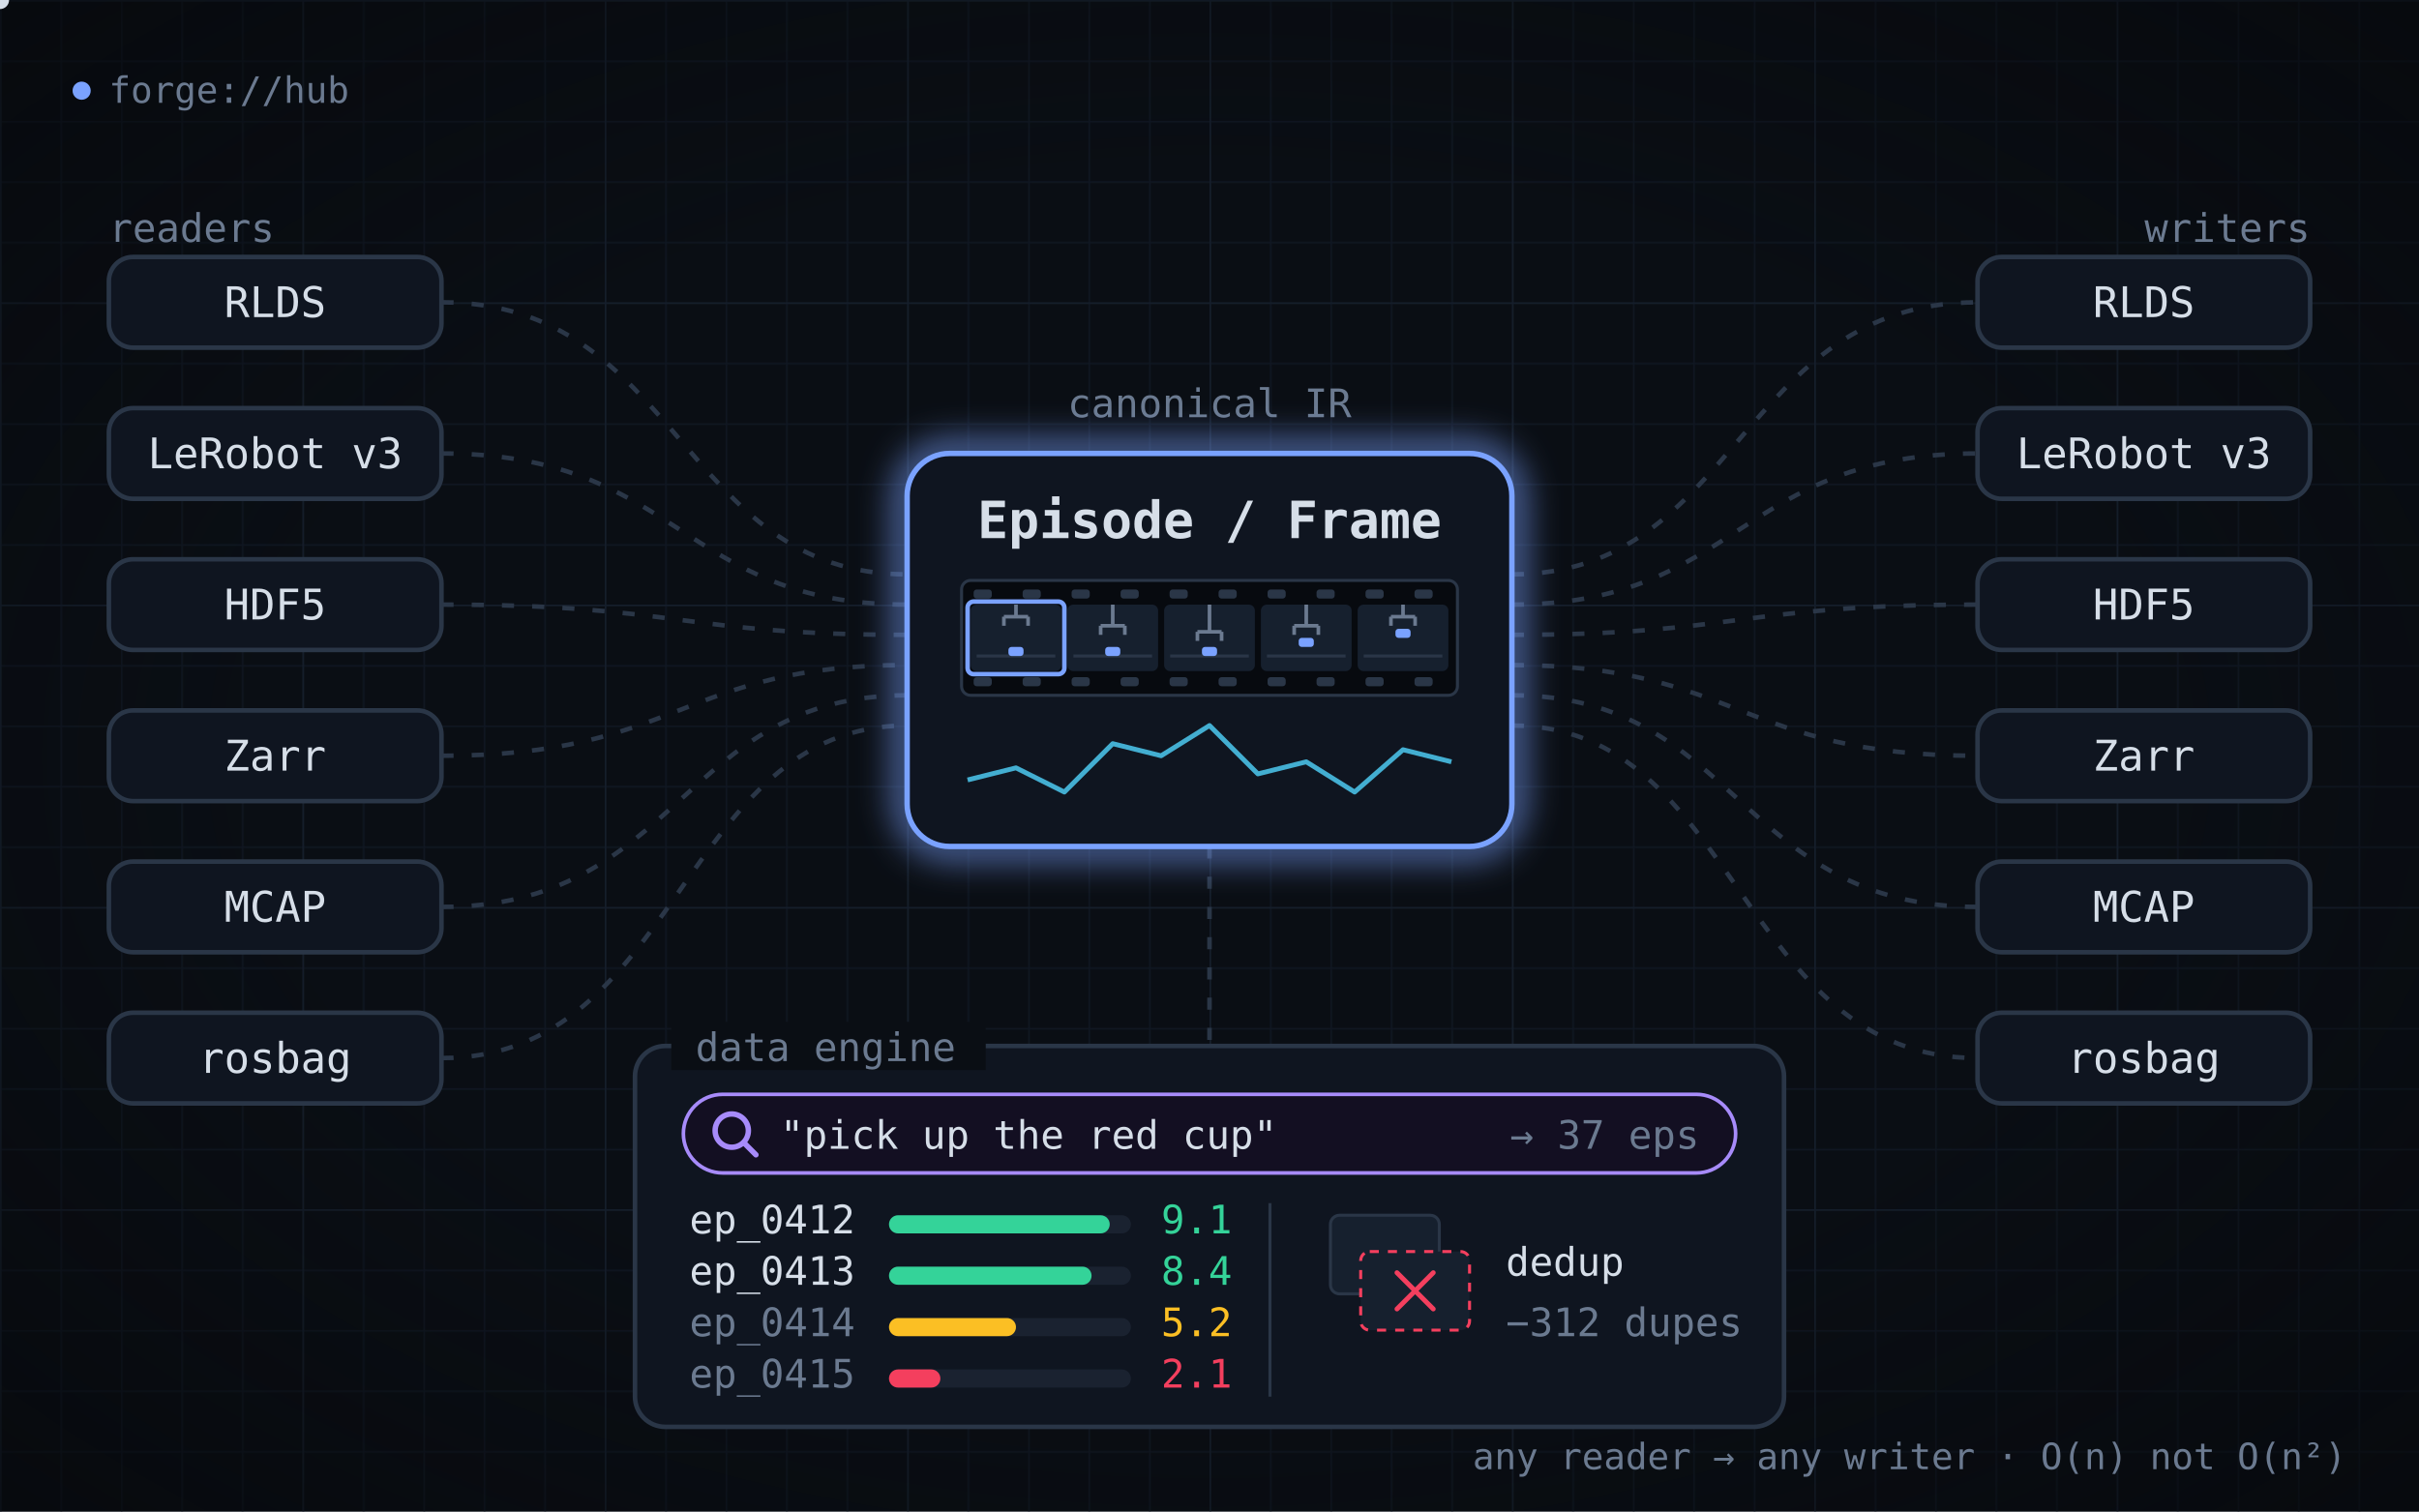
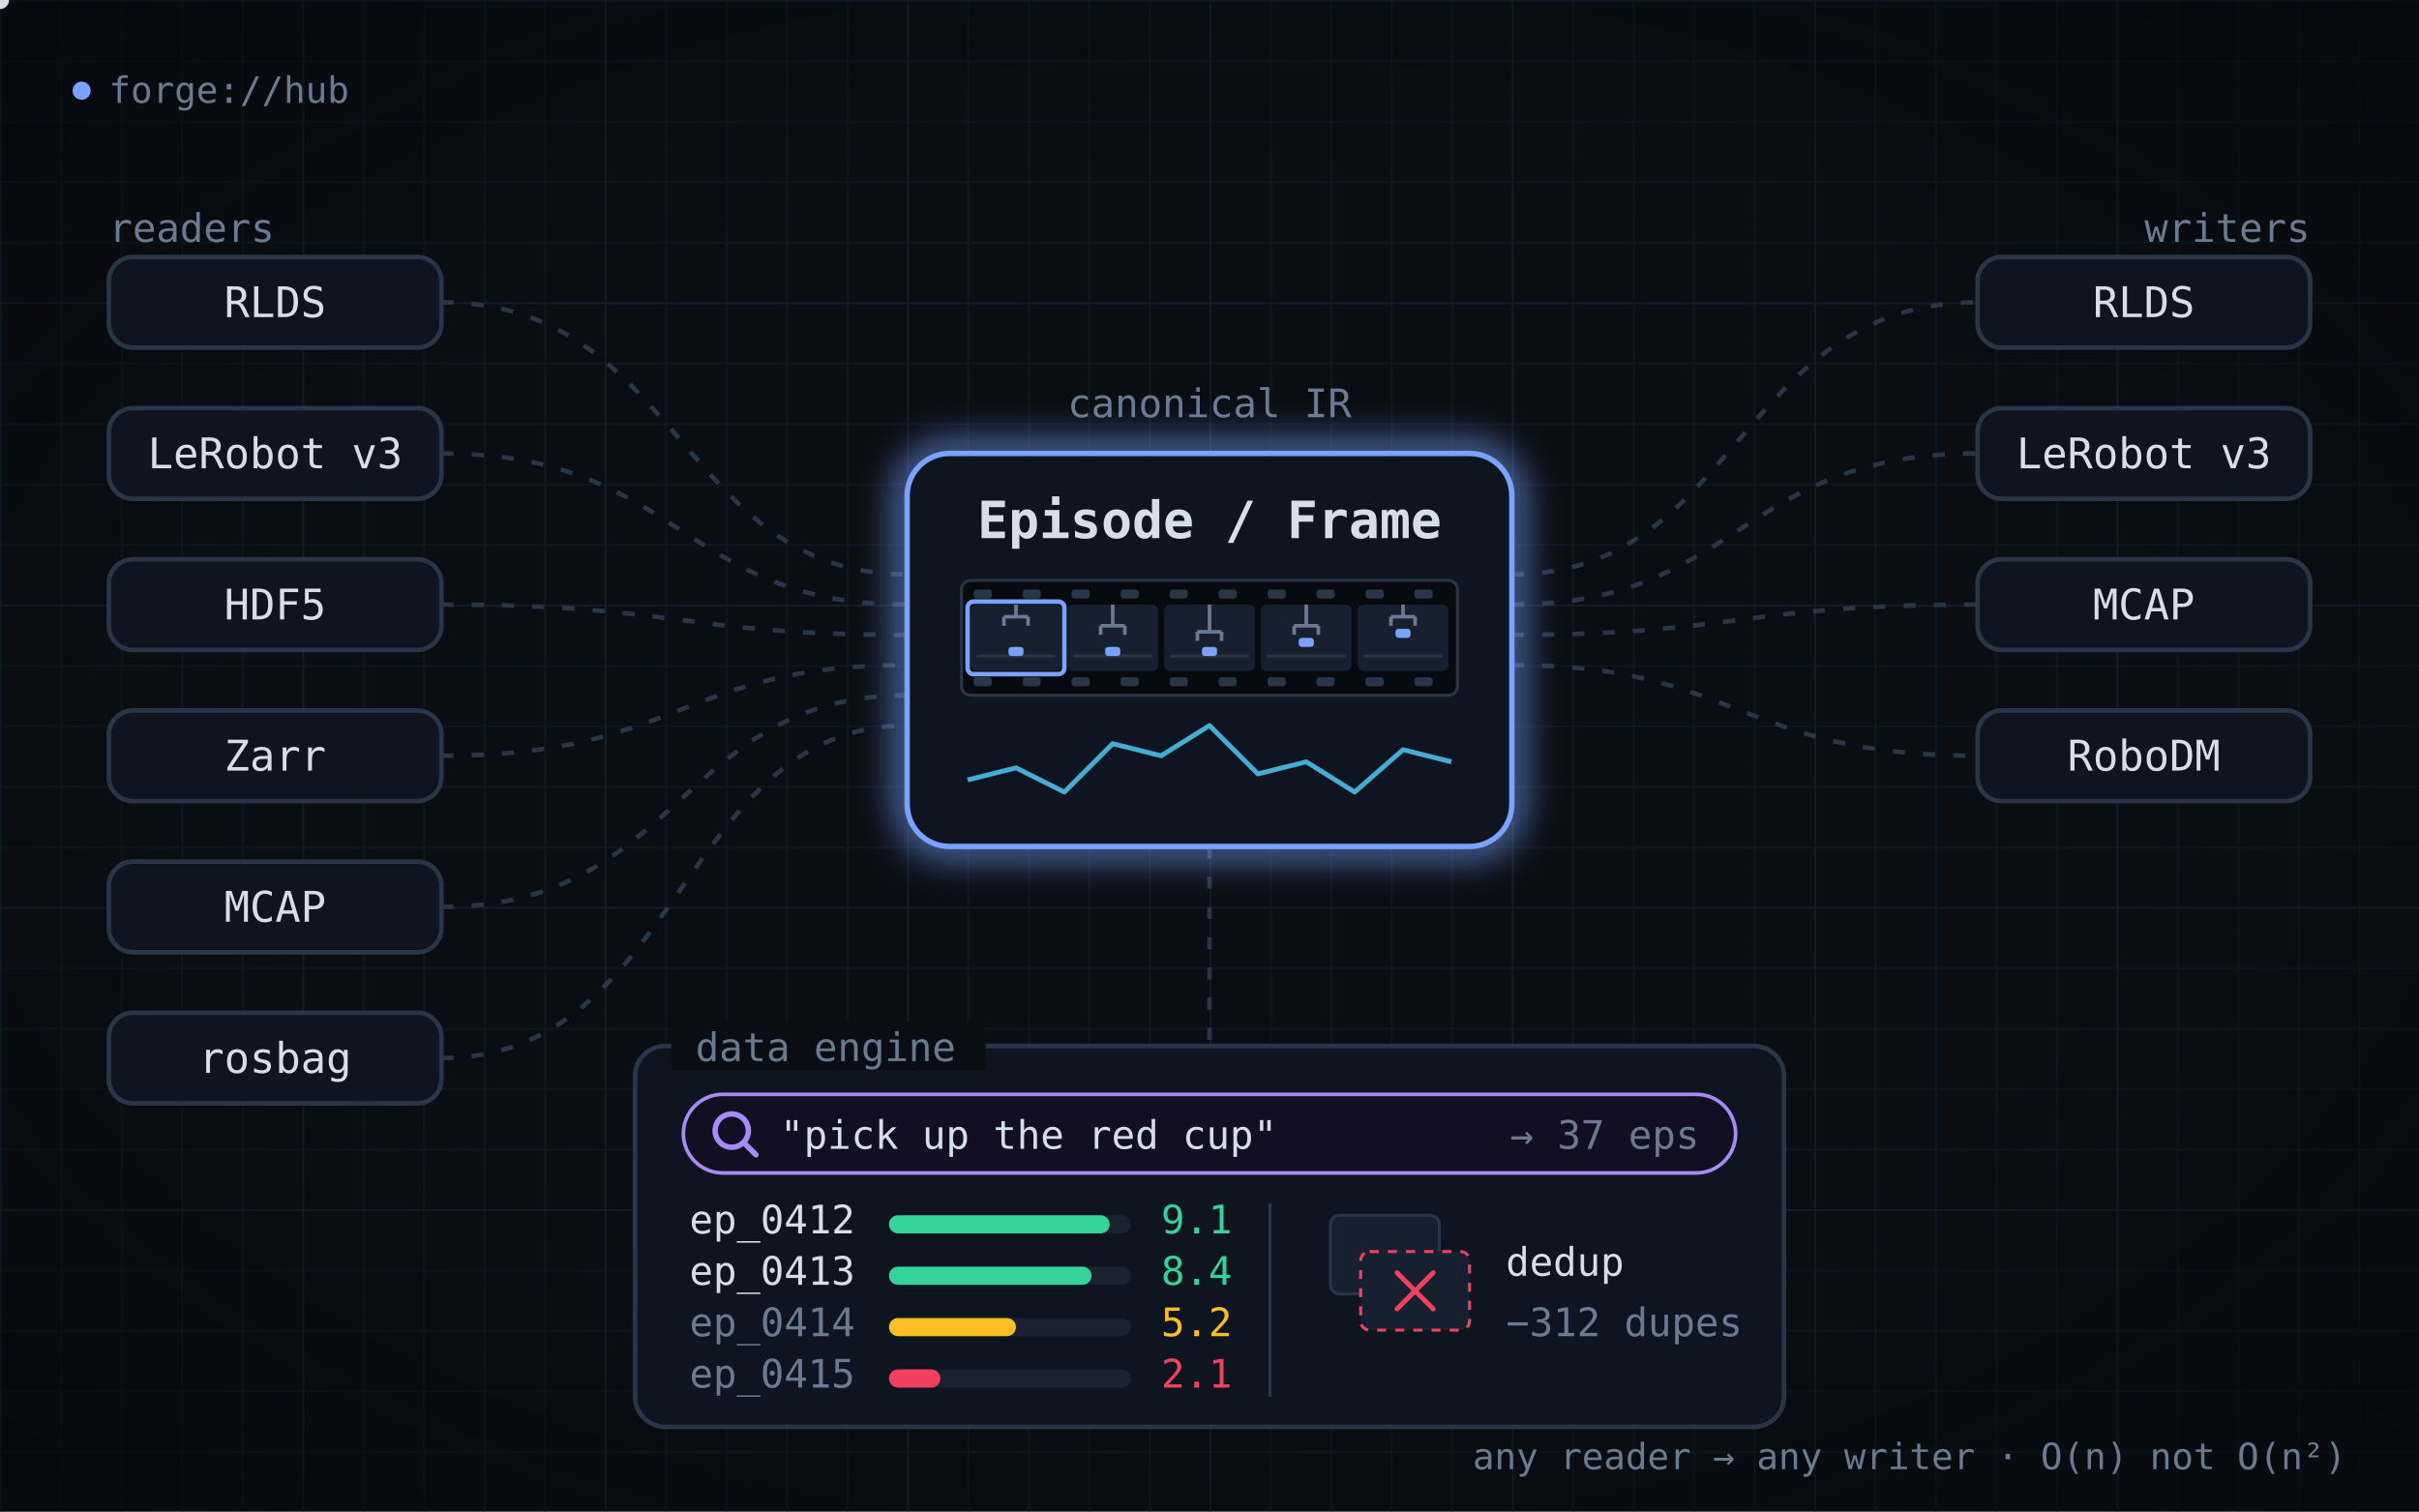
<svg xmlns="http://www.w3.org/2000/svg" viewBox="0 0 800 500" width="800" height="500" font-family="'JetBrains Mono','SF Mono',Menlo,Consolas,monospace">
  <defs>
    <pattern id="gMin" width="20" height="20" patternUnits="userSpaceOnUse">
      <path d="M20 0H0V20" fill="none" stroke="#101722" stroke-width="1" />
    </pattern>
    <pattern id="gMaj" width="100" height="100" patternUnits="userSpaceOnUse">
      <rect width="100" height="100" fill="url(#gMin)" />
      <path d="M100 0H0V100" fill="none" stroke="#151e2b" stroke-width="1" />
    </pattern>
    <radialGradient id="vig" cx="50%" cy="50%" r="70%">
      <stop offset="55%" stop-color="#05070a" stop-opacity="0" />
      <stop offset="100%" stop-color="#05070a" stop-opacity="0.6" />
    </radialGradient>
    <filter id="glow" x="-50%" y="-50%" width="200%" height="200%">
      <feGaussianBlur stdDeviation="6" />
    </filter>
  </defs>
  <style>
text{font-family:'JetBrains Mono','SF Mono',Menlo,Consolas,monospace}

.rd rect,.wr rect{animation:lit 6s infinite}
@keyframes lit{0%,100%{stroke:#2a3647}8%,22%{stroke:#4cc9f0}30%{stroke:#2a3647}}
.ph{animation:ph 5s steps(5) infinite}
@keyframes ph{from{transform:translateX(0)}to{transform:translateX(160px)}}
.hubglow{animation:pulse 3.2s ease-in-out infinite}
@keyframes pulse{0%,100%{opacity:.35}50%{opacity:.7}}
.spark{stroke-dasharray:240;stroke-dashoffset:240;animation:draw 5s ease-out infinite}
@keyframes draw{0%{stroke-dashoffset:240}60%,100%{stroke-dashoffset:0}}

@media (prefers-reduced-motion: reduce){*{animation:none!important}}
</style>
  <rect width="800" height="500" fill="#0a0e14" />
  <rect width="800" height="500" fill="url(#gMaj)" />
  <rect width="800" height="500" fill="url(#vig)" />
  <circle cx="27" cy="30" r="3" fill="#7aa2ff" />
  <text x="36" y="34" font-size="12" fill="#6b7a90">forge://hub</text>
  <text x="776" y="486" font-size="12" fill="#6b7a90" text-anchor="end">any reader → any writer · O(n) not O(n²)</text>
  <text x="36" y="80" font-size="13" fill="#6b7a90">readers</text>
  <text x="764" y="80" font-size="13" fill="#6b7a90" text-anchor="end">writers</text>
  <text x="400" y="138" font-size="13" fill="#6b7a90" text-anchor="middle">canonical IR</text>
  <path id="r0" d="M146 100 C225 100 225 190 300 190" fill="none" stroke="#2a3647" stroke-width="1.5" stroke-dasharray="4 6" />
  <path id="w0" d="M500 190 C575 190 575 100 654 100" fill="none" stroke="#2a3647" stroke-width="1.5" stroke-dasharray="4 6" />
  <path id="r1" d="M146 150 C225 150 225 200 300 200" fill="none" stroke="#2a3647" stroke-width="1.5" stroke-dasharray="4 6" />
  <path id="w1" d="M500 200 C575 200 575 150 654 150" fill="none" stroke="#2a3647" stroke-width="1.5" stroke-dasharray="4 6" />
  <path id="r2" d="M146 200 C225 200 225 210 300 210" fill="none" stroke="#2a3647" stroke-width="1.5" stroke-dasharray="4 6" />
  <path id="w2" d="M500 210 C575 210 575 200 654 200" fill="none" stroke="#2a3647" stroke-width="1.5" stroke-dasharray="4 6" />
  <path id="r3" d="M146 250 C225 250 225 220 300 220" fill="none" stroke="#2a3647" stroke-width="1.5" stroke-dasharray="4 6" />
  <path id="w3" d="M500 220 C575 220 575 250 654 250" fill="none" stroke="#2a3647" stroke-width="1.5" stroke-dasharray="4 6" />
  <path id="r4" d="M146 300 C225 300 225 230 300 230" fill="none" stroke="#2a3647" stroke-width="1.5" stroke-dasharray="4 6" />
-   <path id="w4" d="M500 230 C575 230 575 300 654 300" fill="none" stroke="#2a3647" stroke-width="1.5" stroke-dasharray="4 6" />
  <path id="r5" d="M146 350 C225 350 225 240 300 240" fill="none" stroke="#2a3647" stroke-width="1.5" stroke-dasharray="4 6" />
-   <path id="w5" d="M500 240 C575 240 575 350 654 350" fill="none" stroke="#2a3647" stroke-width="1.5" stroke-dasharray="4 6" />
  <path id="e0" d="M400 280 L400 346" fill="none" stroke="#2a3647" stroke-width="1.5" stroke-dasharray="4 6" />
  <g class="rd">
    <rect style="animation-delay:0s" x="36" y="85" width="110" height="30" rx="8" fill="#0f1520" stroke="#2a3647" stroke-width="1.5" />
    <text x="91.0" y="104.9" font-size="14" fill="#d6dee8" text-anchor="middle">RLDS</text>
  </g>
  <g class="wr">
    <rect style="animation-delay:0.6s" x="654" y="85" width="110" height="30" rx="8" fill="#0f1520" stroke="#2a3647" stroke-width="1.5" />
    <text x="709.0" y="104.9" font-size="14" fill="#d6dee8" text-anchor="middle">RLDS</text>
  </g>
  <g class="rd">
    <rect style="animation-delay:1s" x="36" y="135" width="110" height="30" rx="8" fill="#0f1520" stroke="#2a3647" stroke-width="1.5" />
    <text x="91.0" y="154.9" font-size="14" fill="#d6dee8" text-anchor="middle">LeRobot v3</text>
  </g>
  <g class="wr">
    <rect style="animation-delay:1.6s" x="654" y="135" width="110" height="30" rx="8" fill="#0f1520" stroke="#2a3647" stroke-width="1.5" />
    <text x="709.0" y="154.9" font-size="14" fill="#d6dee8" text-anchor="middle">LeRobot v3</text>
  </g>
  <g class="rd">
    <rect style="animation-delay:2s" x="36" y="185" width="110" height="30" rx="8" fill="#0f1520" stroke="#2a3647" stroke-width="1.5" />
    <text x="91.0" y="204.9" font-size="14" fill="#d6dee8" text-anchor="middle">HDF5</text>
  </g>
  <g class="wr">
    <rect style="animation-delay:2.6s" x="654" y="185" width="110" height="30" rx="8" fill="#0f1520" stroke="#2a3647" stroke-width="1.5" />
-     <text x="709.0" y="204.9" font-size="14" fill="#d6dee8" text-anchor="middle">HDF5</text>
+     <text x="709.0" y="204.9" font-size="14" fill="#d6dee8" text-anchor="middle">MCAP</text>
  </g>
  <g class="rd">
    <rect style="animation-delay:3s" x="36" y="235" width="110" height="30" rx="8" fill="#0f1520" stroke="#2a3647" stroke-width="1.5" />
    <text x="91.0" y="254.9" font-size="14" fill="#d6dee8" text-anchor="middle">Zarr</text>
  </g>
  <g class="wr">
    <rect style="animation-delay:3.6s" x="654" y="235" width="110" height="30" rx="8" fill="#0f1520" stroke="#2a3647" stroke-width="1.5" />
-     <text x="709.0" y="254.9" font-size="14" fill="#d6dee8" text-anchor="middle">Zarr</text>
+     <text x="709.0" y="254.9" font-size="14" fill="#d6dee8" text-anchor="middle">RoboDM</text>
  </g>
  <g class="rd">
    <rect style="animation-delay:4s" x="36" y="285" width="110" height="30" rx="8" fill="#0f1520" stroke="#2a3647" stroke-width="1.5" />
    <text x="91.0" y="304.9" font-size="14" fill="#d6dee8" text-anchor="middle">MCAP</text>
  </g>
-   <g class="wr">
-     <rect style="animation-delay:4.6s" x="654" y="285" width="110" height="30" rx="8" fill="#0f1520" stroke="#2a3647" stroke-width="1.5" />
-     <text x="709.0" y="304.9" font-size="14" fill="#d6dee8" text-anchor="middle">MCAP</text>
-   </g>
  <g class="rd">
    <rect style="animation-delay:5s" x="36" y="335" width="110" height="30" rx="8" fill="#0f1520" stroke="#2a3647" stroke-width="1.5" />
    <text x="91.0" y="354.9" font-size="14" fill="#d6dee8" text-anchor="middle">rosbag</text>
  </g>
-   <g class="wr">
-     <rect style="animation-delay:5.6s" x="654" y="335" width="110" height="30" rx="8" fill="#0f1520" stroke="#2a3647" stroke-width="1.5" />
-     <text x="709.0" y="354.9" font-size="14" fill="#d6dee8" text-anchor="middle">rosbag</text>
-   </g>
  <circle r="3.5" fill="#4cc9f0" opacity="0">
    <animateMotion dur="2.4s" begin="0.0s" repeatCount="indefinite">
      <mpath href="#r0" />
    </animateMotion>
    <animate attributeName="opacity" values="0;1;1;0" keyTimes="0;.12;.85;1" dur="2.4s" begin="0.0s" repeatCount="indefinite" />
  </circle>
  <circle r="3.5" fill="#4cc9f0" opacity="0">
    <animateMotion dur="2.4s" begin="-0.4s" repeatCount="indefinite">
      <mpath href="#w0" />
    </animateMotion>
    <animate attributeName="opacity" values="0;1;1;0" keyTimes="0;.12;.85;1" dur="2.4s" begin="-0.4s" repeatCount="indefinite" />
  </circle>
  <circle r="3.5" fill="#4cc9f0" opacity="0">
    <animateMotion dur="2.4s" begin="-0.8s" repeatCount="indefinite">
      <mpath href="#r1" />
    </animateMotion>
    <animate attributeName="opacity" values="0;1;1;0" keyTimes="0;.12;.85;1" dur="2.4s" begin="-0.8s" repeatCount="indefinite" />
  </circle>
  <circle r="3.5" fill="#4cc9f0" opacity="0">
    <animateMotion dur="2.4s" begin="-4.4s" repeatCount="indefinite">
      <mpath href="#w1" />
    </animateMotion>
    <animate attributeName="opacity" values="0;1;1;0" keyTimes="0;.12;.85;1" dur="2.4s" begin="-4.4s" repeatCount="indefinite" />
  </circle>
  <circle r="3.5" fill="#4cc9f0" opacity="0">
    <animateMotion dur="2.4s" begin="-1.6s" repeatCount="indefinite">
      <mpath href="#r2" />
    </animateMotion>
    <animate attributeName="opacity" values="0;1;1;0" keyTimes="0;.12;.85;1" dur="2.4s" begin="-1.6s" repeatCount="indefinite" />
  </circle>
  <circle r="3.5" fill="#4cc9f0" opacity="0">
    <animateMotion dur="2.4s" begin="-3.6s" repeatCount="indefinite">
      <mpath href="#w2" />
    </animateMotion>
    <animate attributeName="opacity" values="0;1;1;0" keyTimes="0;.12;.85;1" dur="2.4s" begin="-3.6s" repeatCount="indefinite" />
  </circle>
  <circle r="3.5" fill="#4cc9f0" opacity="0">
    <animateMotion dur="2.4s" begin="-2.4s" repeatCount="indefinite">
      <mpath href="#r3" />
    </animateMotion>
    <animate attributeName="opacity" values="0;1;1;0" keyTimes="0;.12;.85;1" dur="2.4s" begin="-2.4s" repeatCount="indefinite" />
  </circle>
  <circle r="3.5" fill="#4cc9f0" opacity="0">
    <animateMotion dur="2.4s" begin="-2.8s" repeatCount="indefinite">
      <mpath href="#w3" />
    </animateMotion>
    <animate attributeName="opacity" values="0;1;1;0" keyTimes="0;.12;.85;1" dur="2.4s" begin="-2.8s" repeatCount="indefinite" />
  </circle>
  <circle r="3.5" fill="#4cc9f0" opacity="0">
    <animateMotion dur="2.4s" begin="-3.2s" repeatCount="indefinite">
      <mpath href="#r4" />
    </animateMotion>
    <animate attributeName="opacity" values="0;1;1;0" keyTimes="0;.12;.85;1" dur="2.4s" begin="-3.2s" repeatCount="indefinite" />
  </circle>
  <circle r="3.5" fill="#4cc9f0" opacity="0">
-     <animateMotion dur="2.4s" begin="-2.0s" repeatCount="indefinite">
-       <mpath href="#w4" />
-     </animateMotion>
-     <animate attributeName="opacity" values="0;1;1;0" keyTimes="0;.12;.85;1" dur="2.4s" begin="-2.0s" repeatCount="indefinite" />
-   </circle>
-   <circle r="3.5" fill="#4cc9f0" opacity="0">
    <animateMotion dur="2.4s" begin="-4.0s" repeatCount="indefinite">
      <mpath href="#r5" />
    </animateMotion>
    <animate attributeName="opacity" values="0;1;1;0" keyTimes="0;.12;.85;1" dur="2.4s" begin="-4.0s" repeatCount="indefinite" />
-   </circle>
-   <circle r="3.5" fill="#4cc9f0" opacity="0">
-     <animateMotion dur="2.4s" begin="-1.2s" repeatCount="indefinite">
-       <mpath href="#w5" />
-     </animateMotion>
-     <animate attributeName="opacity" values="0;1;1;0" keyTimes="0;.12;.85;1" dur="2.4s" begin="-1.2s" repeatCount="indefinite" />
  </circle>
  <circle r="3.5" fill="#34d399" opacity="0">
    <animateMotion dur="1.4s" begin="-0.3s" repeatCount="indefinite">
      <mpath href="#e0" />
    </animateMotion>
    <animate attributeName="opacity" values="0;1;1;0" keyTimes="0;.12;.85;1" dur="1.4s" begin="-0.3s" repeatCount="indefinite" />
  </circle>
  <rect class="hubglow" x="300" y="150" width="200" height="130" rx="14" fill="none" stroke="#7aa2ff" stroke-width="6" filter="url(#glow)" />
  <rect x="300" y="150" width="200" height="130" rx="14" fill="#0f1520" stroke="#7aa2ff" stroke-width="1.8" />
  <text x="400" y="178" font-size="17" fill="#d6dee8" text-anchor="middle" font-weight="600">Episode / Frame</text>
  <rect x="318" y="192" width="164" height="38" rx="3" fill="#070a0f" stroke="#2a3647" />
  <rect x="322.0" y="195" width="6" height="3" rx="1" fill="#2a3647" />
  <rect x="322.0" y="224" width="6" height="3" rx="1" fill="#2a3647" />
  <rect x="338.2" y="195" width="6" height="3" rx="1" fill="#2a3647" />
  <rect x="338.2" y="224" width="6" height="3" rx="1" fill="#2a3647" />
  <rect x="354.4" y="195" width="6" height="3" rx="1" fill="#2a3647" />
  <rect x="354.4" y="224" width="6" height="3" rx="1" fill="#2a3647" />
  <rect x="370.6" y="195" width="6" height="3" rx="1" fill="#2a3647" />
  <rect x="370.6" y="224" width="6" height="3" rx="1" fill="#2a3647" />
  <rect x="386.8" y="195" width="6" height="3" rx="1" fill="#2a3647" />
  <rect x="386.8" y="224" width="6" height="3" rx="1" fill="#2a3647" />
  <rect x="403.0" y="195" width="6" height="3" rx="1" fill="#2a3647" />
  <rect x="403.0" y="224" width="6" height="3" rx="1" fill="#2a3647" />
  <rect x="419.2" y="195" width="6" height="3" rx="1" fill="#2a3647" />
  <rect x="419.2" y="224" width="6" height="3" rx="1" fill="#2a3647" />
  <rect x="435.4" y="195" width="6" height="3" rx="1" fill="#2a3647" />
  <rect x="435.4" y="224" width="6" height="3" rx="1" fill="#2a3647" />
  <rect x="451.6" y="195" width="6" height="3" rx="1" fill="#2a3647" />
  <rect x="451.6" y="224" width="6" height="3" rx="1" fill="#2a3647" />
  <rect x="467.8" y="195" width="6" height="3" rx="1" fill="#2a3647" />
  <rect x="467.8" y="224" width="6" height="3" rx="1" fill="#2a3647" />
  <rect x="321" y="200" width="30" height="22" rx="2" fill="#16202e" />
  <line x1="323" y1="217" x2="349" y2="217" stroke="#2a3647" />
  <path d="M336 200 V204 M332 204 h8 M332 204 v3 M340 204 v3" stroke="#6b7a90" stroke-width="1.2" fill="none" />
  <rect x="333.5" y="214" width="5" height="3" rx="1" fill="#7aa2ff" />
  <rect x="353" y="200" width="30" height="22" rx="2" fill="#16202e" />
  <line x1="355" y1="217" x2="381" y2="217" stroke="#2a3647" />
  <path d="M368 200 V207 M364 207 h8 M364 207 v3 M372 207 v3" stroke="#6b7a90" stroke-width="1.2" fill="none" />
  <rect x="365.5" y="214" width="5" height="3" rx="1" fill="#7aa2ff" />
  <rect x="385" y="200" width="30" height="22" rx="2" fill="#16202e" />
  <line x1="387" y1="217" x2="413" y2="217" stroke="#2a3647" />
  <path d="M400 200 V209 M396 209 h8 M396 209 v3 M404 209 v3" stroke="#6b7a90" stroke-width="1.2" fill="none" />
  <rect x="397.5" y="214" width="5" height="3" rx="1" fill="#7aa2ff" />
  <rect x="417" y="200" width="30" height="22" rx="2" fill="#16202e" />
  <line x1="419" y1="217" x2="445" y2="217" stroke="#2a3647" />
  <path d="M432 200 V207 M428 207 h8 M428 207 v3 M436 207 v3" stroke="#6b7a90" stroke-width="1.2" fill="none" />
  <rect x="429.5" y="211" width="5" height="3" rx="1" fill="#7aa2ff" />
  <rect x="449" y="200" width="30" height="22" rx="2" fill="#16202e" />
  <line x1="451" y1="217" x2="477" y2="217" stroke="#2a3647" />
  <path d="M464 200 V204 M460 204 h8 M460 204 v3 M468 204 v3" stroke="#6b7a90" stroke-width="1.2" fill="none" />
  <rect x="461.5" y="208" width="5" height="3" rx="1" fill="#7aa2ff" />
  <rect class="ph" x="320" y="199" width="32" height="24" rx="2" fill="none" stroke="#7aa2ff" stroke-width="1.5" />
  <path id="spk" d="M320 258 L336 254 L352 262 L368 246 L384 250 L400 240 L416 256 L432 252 L448 262 L464 248 L480 252" fill="none" stroke="#4cc9f0" stroke-width="1.6" stroke-linejoin="round" opacity=".85" />
  <circle r="3" fill="#d6dee8">
    <animateMotion dur="5s" begin="0s" repeatCount="indefinite">
      <mpath href="#spk" />
    </animateMotion>
  </circle>
  <rect x="210" y="346" width="380" height="126" rx="10" fill="#0f1520" stroke="#2a3647" stroke-width="1.5" />
  <rect x="222" y="338" width="104" height="16" fill="#0a0e14" />
  <text x="230" y="351" font-size="13" fill="#6b7a90">data engine</text>
  <rect x="226" y="362" width="348" height="26" rx="13" fill="#130f22" stroke="#a78bfa" stroke-width="1.2" />
  <circle cx="242" cy="374" r="5.5" fill="none" stroke="#a78bfa" stroke-width="1.8" />
  <line x1="246" y1="378" x2="250" y2="382" stroke="#a78bfa" stroke-width="1.8" stroke-linecap="round" />
  <text x="258" y="380" font-size="13" fill="#d6dee8">"pick up the red cup"</text>
  <text x="562" y="380" font-size="13" fill="#6b7a90" text-anchor="end">→ 37 eps</text>
  <text x="228" y="408" font-size="13" fill="#d6dee8">ep_0412</text>
  <rect x="294" y="402" width="80" height="6" rx="3" fill="#1a2230" />
  <rect x="294" y="402" width="73" height="6" rx="3" fill="#34d399" />
  <text x="384" y="408" font-size="13" fill="#34d399">9.1</text>
  <text x="228" y="425" font-size="13" fill="#d6dee8">ep_0413</text>
  <rect x="294" y="419" width="80" height="6" rx="3" fill="#1a2230" />
  <rect x="294" y="419" width="67" height="6" rx="3" fill="#34d399" />
  <text x="384" y="425" font-size="13" fill="#34d399">8.4</text>
  <text x="228" y="442" font-size="13" fill="#6b7a90">ep_0414</text>
  <rect x="294" y="436" width="80" height="6" rx="3" fill="#1a2230" />
  <rect x="294" y="436" width="42" height="6" rx="3" fill="#fbbf24" />
  <text x="384" y="442" font-size="13" fill="#fbbf24">5.2</text>
  <text x="228" y="459" font-size="13" fill="#6b7a90">ep_0415</text>
  <rect x="294" y="453" width="80" height="6" rx="3" fill="#1a2230" />
  <rect x="294" y="453" width="17" height="6" rx="3" fill="#f43f5e" />
  <text x="384" y="459" font-size="13" fill="#f43f5e">2.1</text>
  <line x1="420" y1="398" x2="420" y2="462" stroke="#2a3647" />
  <rect x="440" y="402" width="36" height="26" rx="3" fill="#16202e" stroke="#2a3647" />
  <rect x="450" y="414" width="36" height="26" rx="3" fill="#16202e" stroke="#f43f5e" stroke-dasharray="3 3" />
  <path d="M462 421 l12 12 M474 421 l-12 12" stroke="#f43f5e" stroke-width="1.6" stroke-linecap="round" />
  <text x="498" y="422" font-size="13" fill="#d6dee8">dedup</text>
  <text x="498" y="442" font-size="13" fill="#6b7a90">−312 dupes</text>
</svg>
